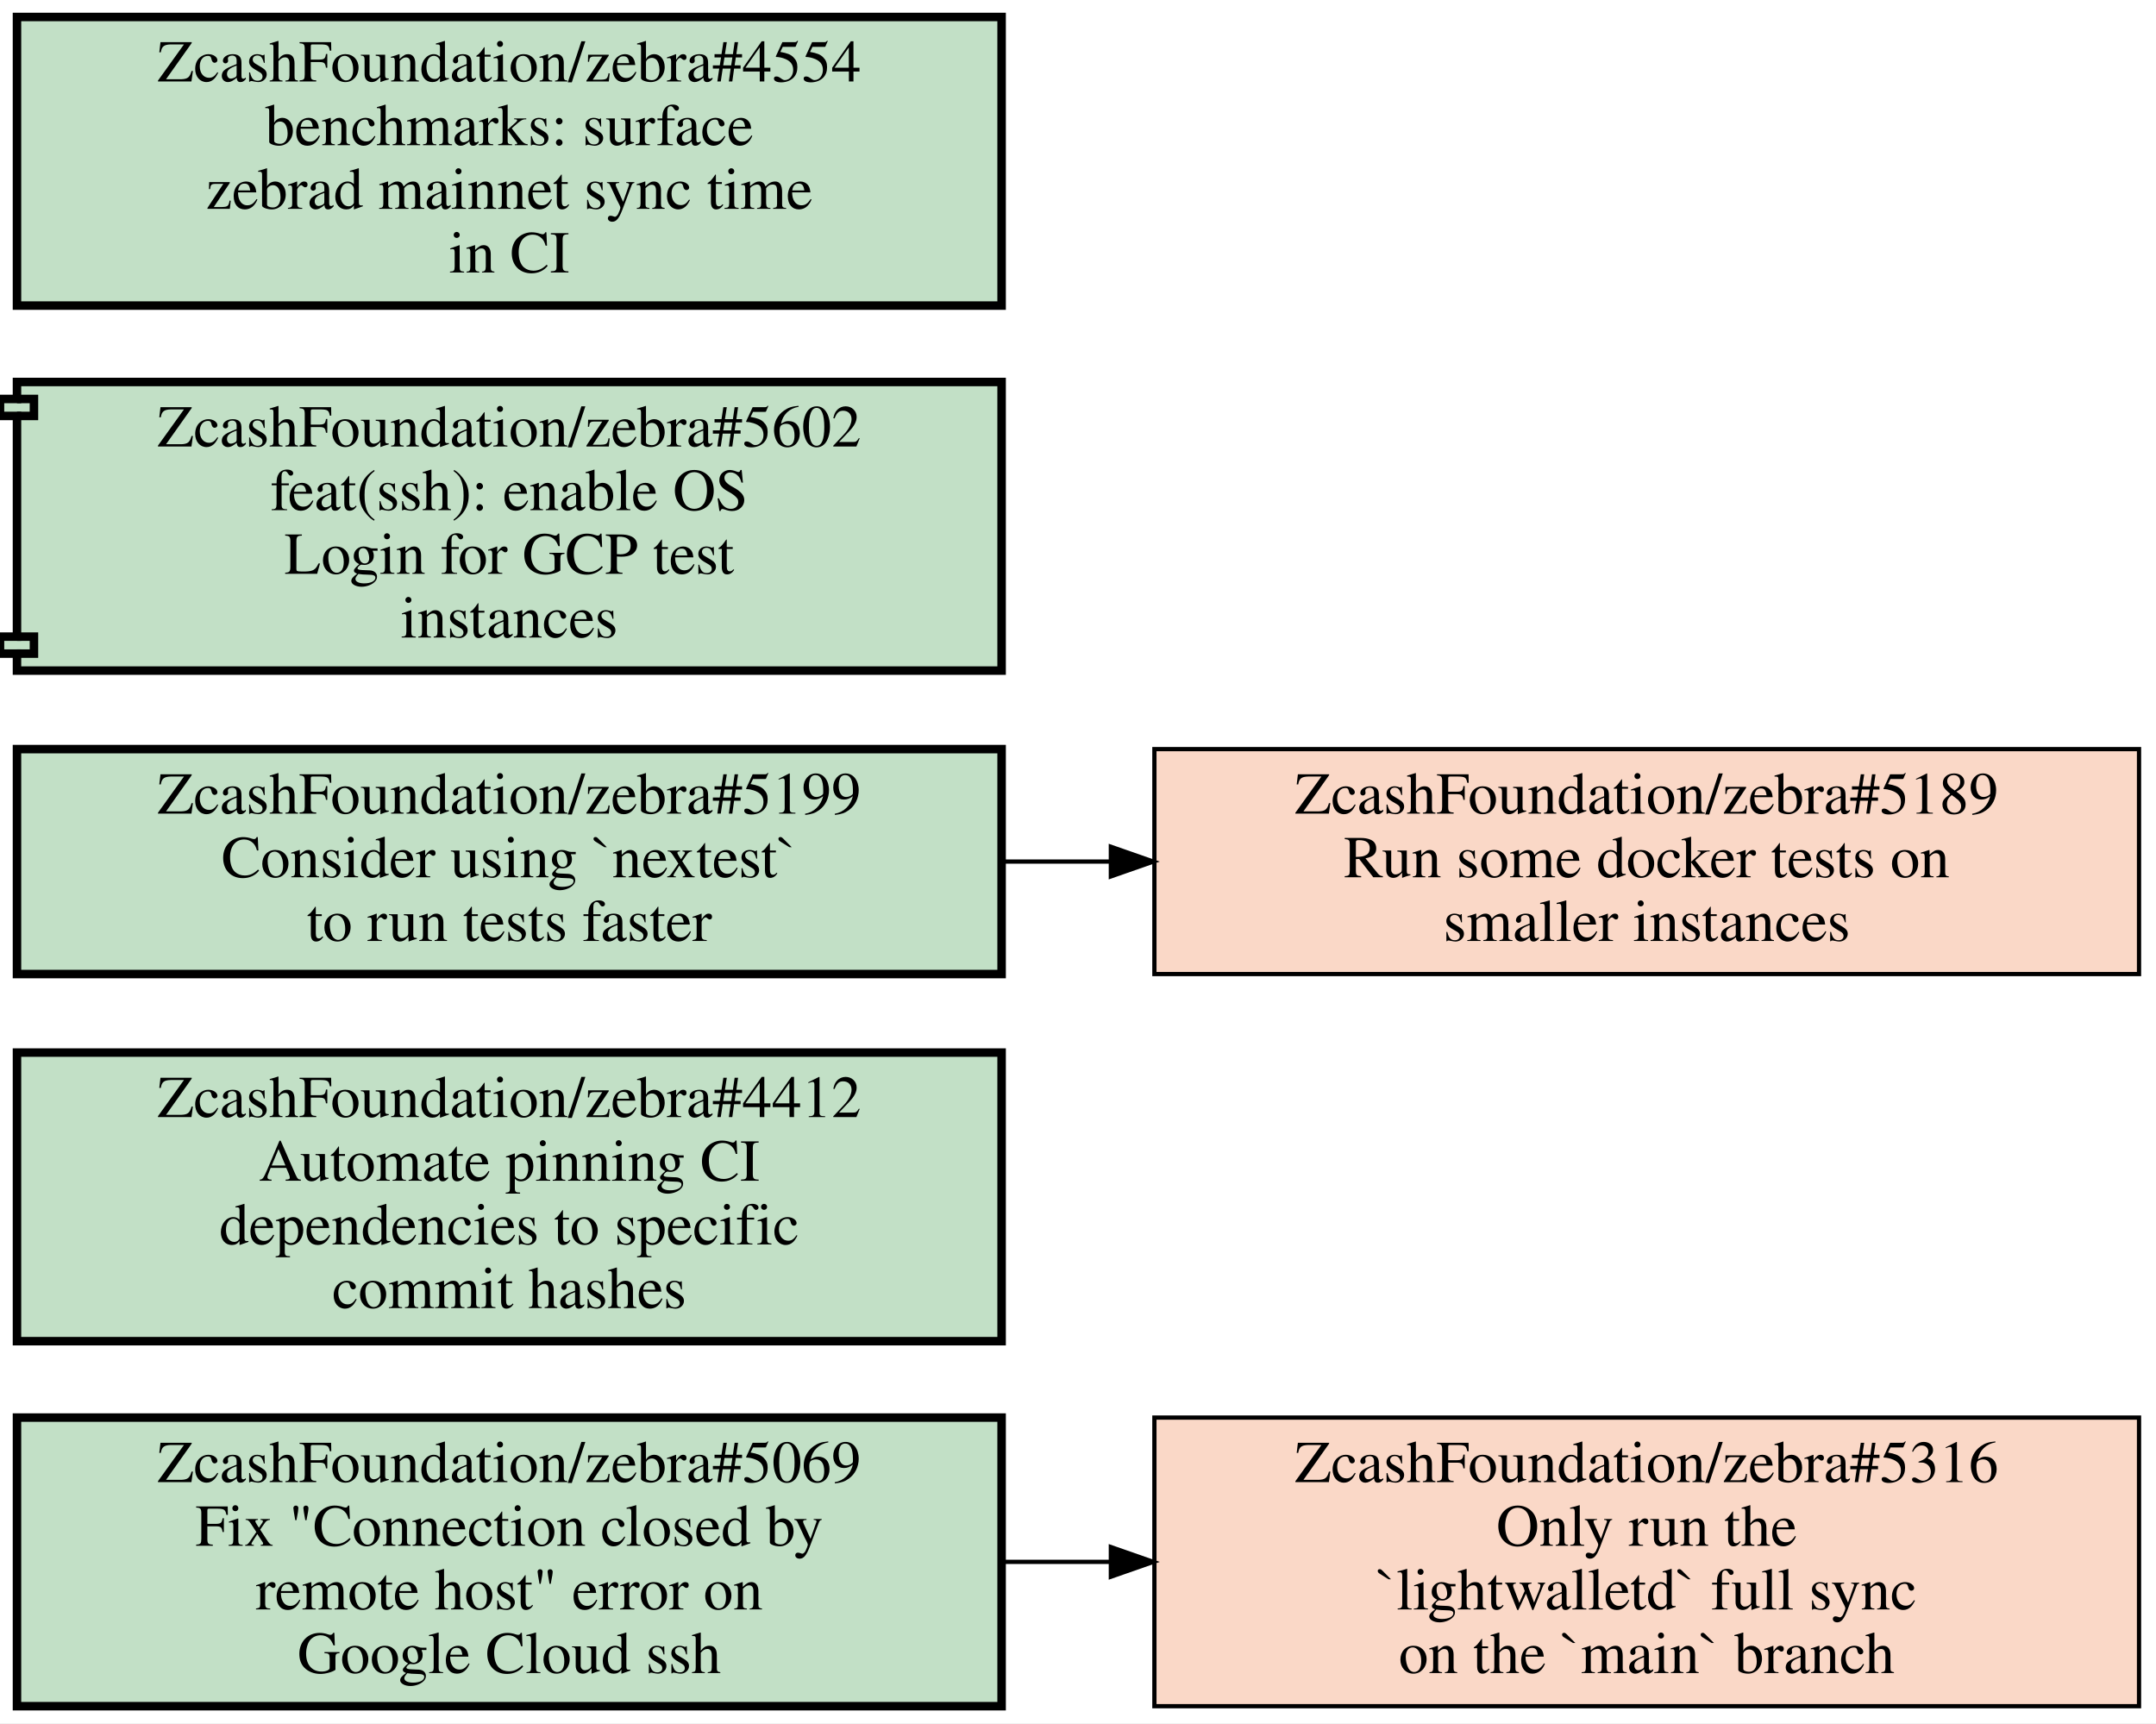
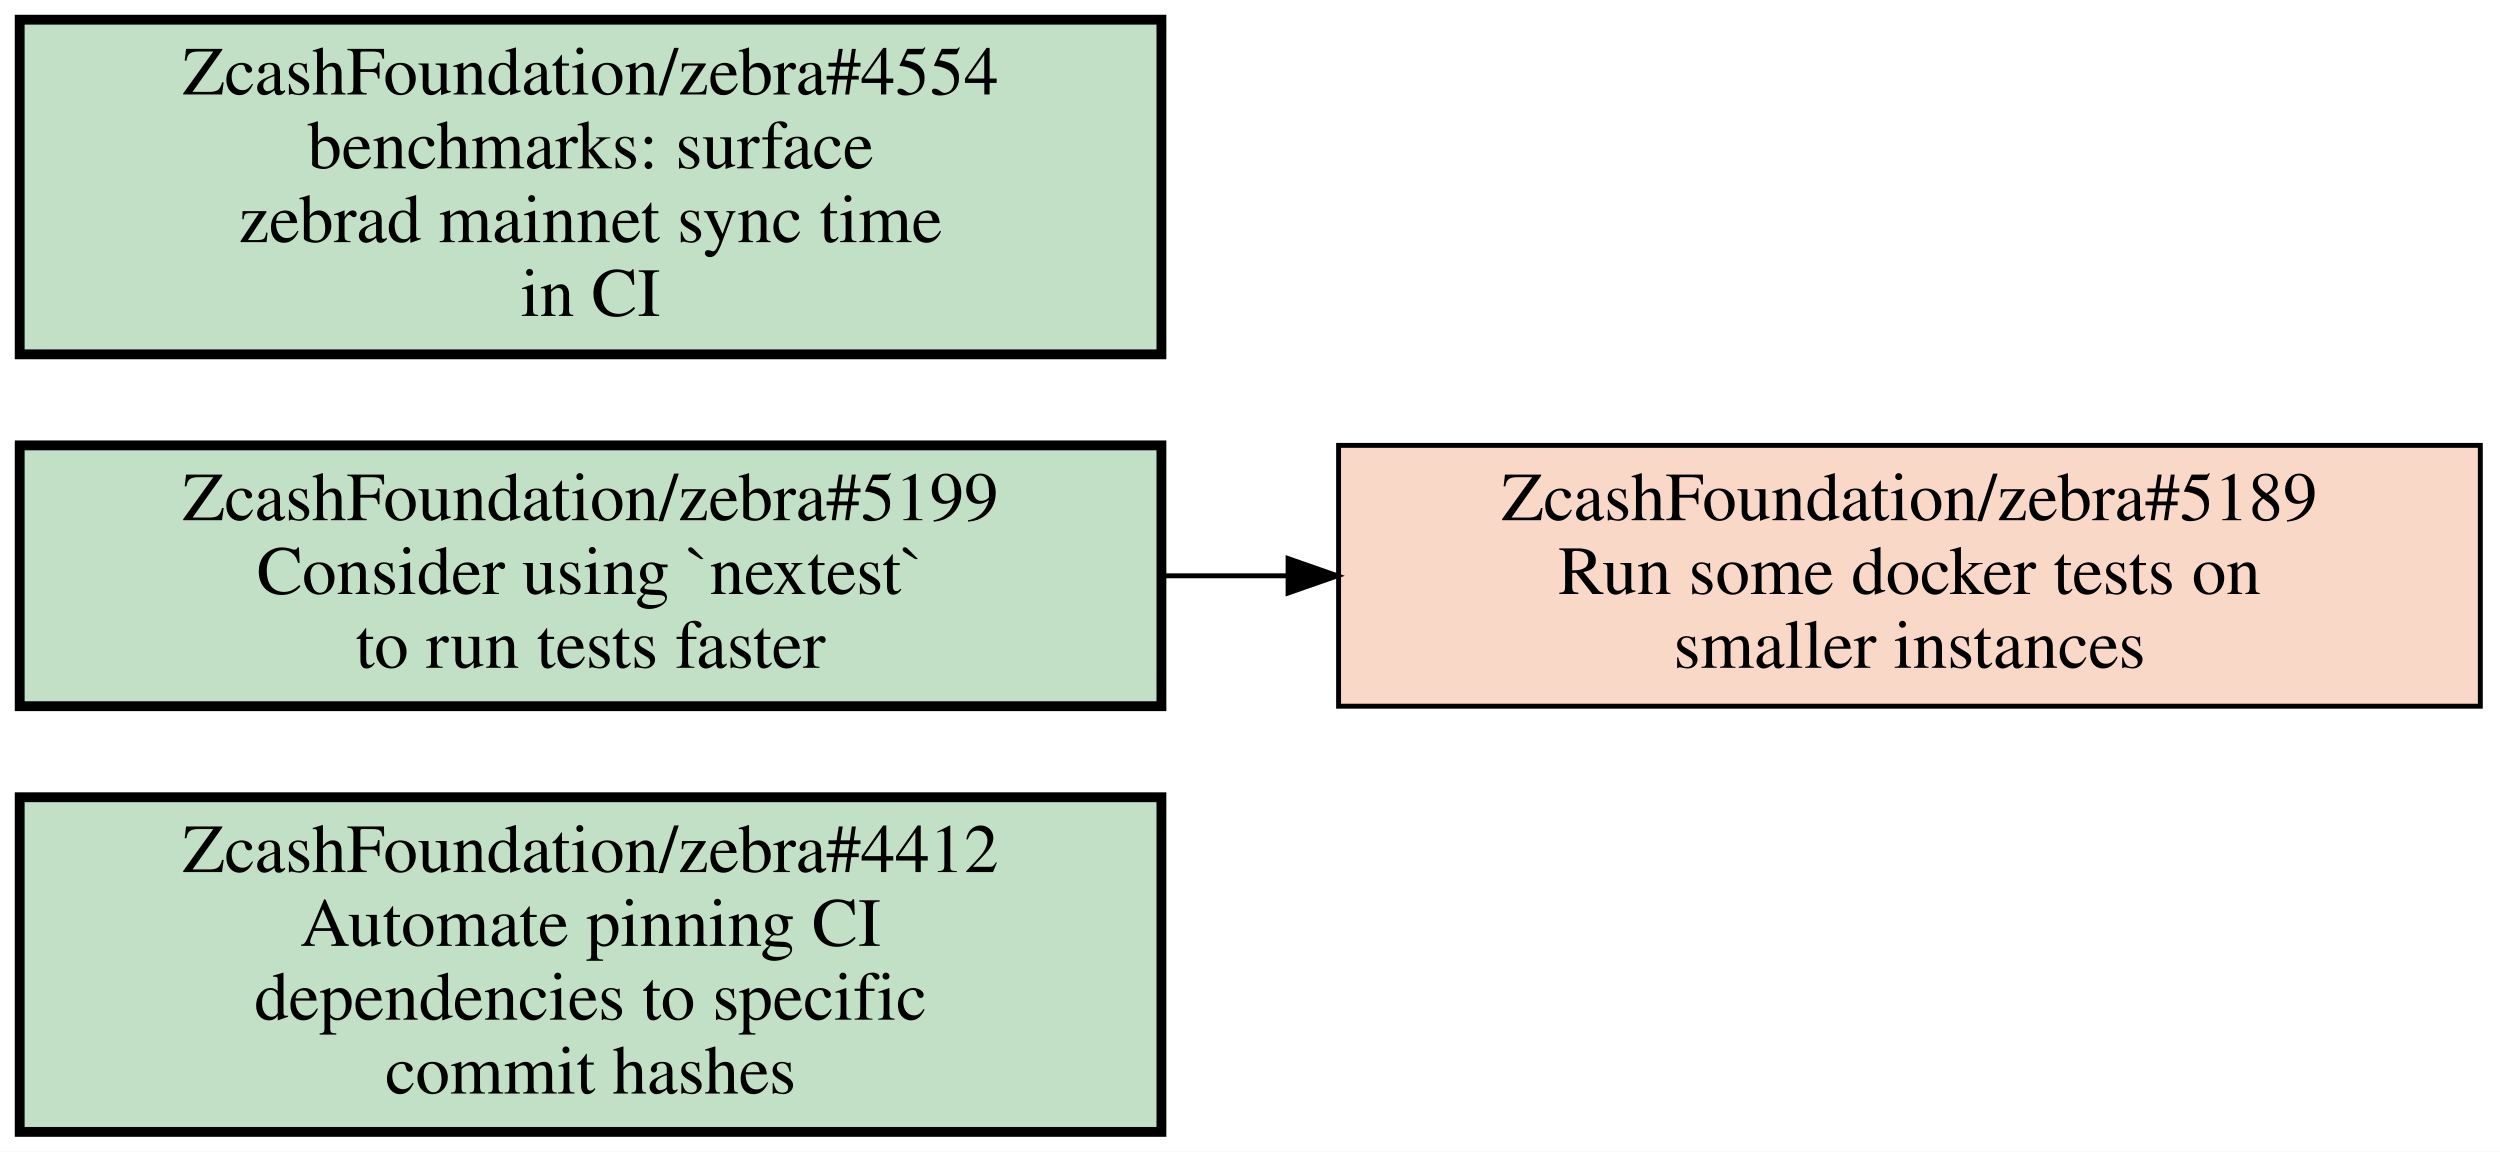
- <svg xmlns="http://www.w3.org/2000/svg" xmlns:xlink="http://www.w3.org/1999/xlink" width="508pt" height="406pt" viewBox="0.00 0.00 508.00 406.00">
-   <g id="graph0" class="graph" transform="scale(1 1) rotate(0) translate(4 402)">
-     <polygon fill="#ffffff" stroke="transparent" points="-4,4 -4,-402 504,-402 504,4 -4,4" />
-     <g id="node1" class="node closed">
+ <svg xmlns="http://www.w3.org/2000/svg" xmlns:xlink="http://www.w3.org/1999/xlink" width="508pt" height="234pt" viewBox="0.00 0.00 508.00 234.00">
+   <g id="graph0" class="graph" transform="scale(1 1) rotate(0) translate(4 230)">
+     <polygon fill="#ffffff" stroke="transparent" points="-4,4 -4,-230 504,-230 504,4 -4,4" />
+     <g id="node1" class="node open">
      <g id="a_node1">
-         <a xlink:href="https://github.com/ZcashFoundation/zebra/issues/5316" xlink:title="ZcashFoundation/zebra#5316&#10;Only run the&#10;`lightwalletd` full sync&#10;on the `main` branch" target="_blank">
-           <polygon fill="#fad8c7" stroke="#000000" points="500,-68 268,-68 268,0 500,0 500,-68" />
-           <text text-anchor="middle" x="384" y="-52.8" font-family="Times,serif" font-size="14.00" fill="#000000">ZcashFoundation/zebra#5316</text>
-           <text text-anchor="middle" x="384" y="-37.8" font-family="Times,serif" font-size="14.00" fill="#000000">Only run the</text>
-           <text text-anchor="middle" x="384" y="-22.8" font-family="Times,serif" font-size="14.00" fill="#000000">`lightwalletd` full sync</text>
-           <text text-anchor="middle" x="384" y="-7.8" font-family="Times,serif" font-size="14.00" fill="#000000">on the `main` branch</text>
+         <a xlink:href="https://github.com/ZcashFoundation/zebra/issues/4412" xlink:title="ZcashFoundation/zebra#4412&#10;Automate pinning CI&#10;dependencies to specific&#10;commit hashes" target="_blank">
+           <polygon fill="#c2e0c6" stroke="#000000" stroke-width="2" points="232,-68 0,-68 0,0 232,0 232,-68" />
+           <text text-anchor="middle" x="116" y="-52.8" font-family="Times,serif" font-size="14.00" fill="#000000">ZcashFoundation/zebra#4412</text>
+           <text text-anchor="middle" x="116" y="-37.8" font-family="Times,serif" font-size="14.00" fill="#000000">Automate pinning CI</text>
+           <text text-anchor="middle" x="116" y="-22.8" font-family="Times,serif" font-size="14.00" fill="#000000">dependencies to specific</text>
+           <text text-anchor="middle" x="116" y="-7.8" font-family="Times,serif" font-size="14.00" fill="#000000">commit hashes</text>
        </a>
      </g>
    </g>
-     <g id="node2" class="node open">
+     <g id="node2" class="node closed">
      <g id="a_node2">
-         <a xlink:href="https://github.com/ZcashFoundation/zebra/issues/5069" xlink:title="ZcashFoundation/zebra#5069&#10;Fix &quot;Connection closed by&#10;remote host&quot; error on&#10;Google Cloud ssh" target="_blank">
-           <polygon fill="#c2e0c6" stroke="#000000" stroke-width="2" points="232,-68 0,-68 0,0 232,0 232,-68" />
-           <text text-anchor="middle" x="116" y="-52.8" font-family="Times,serif" font-size="14.00" fill="#000000">ZcashFoundation/zebra#5069</text>
-           <text text-anchor="middle" x="116" y="-37.8" font-family="Times,serif" font-size="14.00" fill="#000000">Fix "Connection closed by</text>
-           <text text-anchor="middle" x="116" y="-22.8" font-family="Times,serif" font-size="14.00" fill="#000000">remote host" error on</text>
-           <text text-anchor="middle" x="116" y="-7.8" font-family="Times,serif" font-size="14.00" fill="#000000">Google Cloud ssh</text>
+         <a xlink:href="https://github.com/ZcashFoundation/zebra/issues/5189" xlink:title="ZcashFoundation/zebra#5189&#10;Run some docker tests on&#10;smaller instances" target="_blank">
+           <polygon fill="#fad8c7" stroke="#000000" points="500,-139.5 268,-139.5 268,-86.5 500,-86.5 500,-139.5" />
+           <text text-anchor="middle" x="384" y="-124.3" font-family="Times,serif" font-size="14.00" fill="#000000">ZcashFoundation/zebra#5189</text>
+           <text text-anchor="middle" x="384" y="-109.3" font-family="Times,serif" font-size="14.00" fill="#000000">Run some docker tests on</text>
+           <text text-anchor="middle" x="384" y="-94.3" font-family="Times,serif" font-size="14.00" fill="#000000">smaller instances</text>
+         </a>
+       </g>
+     </g>
+     <g id="node3" class="node open">
+       <g id="a_node3">
+         <a xlink:href="https://github.com/ZcashFoundation/zebra/issues/5199" xlink:title="ZcashFoundation/zebra#5199&#10;Consider using `nextest`&#10;to run tests faster" target="_blank">
+           <polygon fill="#c2e0c6" stroke="#000000" stroke-width="2" points="232,-139.5 0,-139.5 0,-86.5 232,-86.5 232,-139.5" />
+           <text text-anchor="middle" x="116" y="-124.3" font-family="Times,serif" font-size="14.00" fill="#000000">ZcashFoundation/zebra#5199</text>
+           <text text-anchor="middle" x="116" y="-109.3" font-family="Times,serif" font-size="14.00" fill="#000000">Consider using `nextest`</text>
+           <text text-anchor="middle" x="116" y="-94.3" font-family="Times,serif" font-size="14.00" fill="#000000">to run tests faster</text>
        </a>
      </g>
    </g>
    <g id="edge1" class="edge">
-       <path fill="none" stroke="#000000" d="M232.38,-34C240.71,-34 249.14,-34 257.53,-34" />
-       <polygon fill="#000000" stroke="#000000" points="257.74,-37.5 267.74,-34 257.74,-30.5 257.74,-37.5" />
+       <path fill="none" stroke="#000000" d="M232.38,-113C240.71,-113 249.14,-113 257.53,-113" />
+       <polygon fill="#000000" stroke="#000000" points="257.74,-116.5 267.74,-113 257.74,-109.5 257.74,-116.5" />
    </g>
-     <g id="node3" class="node open">
-       <g id="a_node3">
-         <a xlink:href="https://github.com/ZcashFoundation/zebra/issues/4412" xlink:title="ZcashFoundation/zebra#4412&#10;Automate pinning CI&#10;dependencies to specific&#10;commit hashes" target="_blank">
-           <polygon fill="#c2e0c6" stroke="#000000" stroke-width="2" points="232,-154 0,-154 0,-86 232,-86 232,-154" />
-           <text text-anchor="middle" x="116" y="-138.8" font-family="Times,serif" font-size="14.00" fill="#000000">ZcashFoundation/zebra#4412</text>
-           <text text-anchor="middle" x="116" y="-123.8" font-family="Times,serif" font-size="14.00" fill="#000000">Automate pinning CI</text>
-           <text text-anchor="middle" x="116" y="-108.8" font-family="Times,serif" font-size="14.00" fill="#000000">dependencies to specific</text>
-           <text text-anchor="middle" x="116" y="-93.8" font-family="Times,serif" font-size="14.00" fill="#000000">commit hashes</text>
-         </a>
-       </g>
-     </g>
-     <g id="node4" class="node closed">
+     <g id="node4" class="node open">
      <g id="a_node4">
-         <a xlink:href="https://github.com/ZcashFoundation/zebra/issues/5189" xlink:title="ZcashFoundation/zebra#5189&#10;Run some docker tests on&#10;smaller instances" target="_blank">
-           <polygon fill="#fad8c7" stroke="#000000" points="500,-225.5 268,-225.5 268,-172.5 500,-172.5 500,-225.5" />
-           <text text-anchor="middle" x="384" y="-210.3" font-family="Times,serif" font-size="14.00" fill="#000000">ZcashFoundation/zebra#5189</text>
-           <text text-anchor="middle" x="384" y="-195.3" font-family="Times,serif" font-size="14.00" fill="#000000">Run some docker tests on</text>
-           <text text-anchor="middle" x="384" y="-180.3" font-family="Times,serif" font-size="14.00" fill="#000000">smaller instances</text>
-         </a>
-       </g>
-     </g>
-     <g id="node5" class="node open">
-       <g id="a_node5">
-         <a xlink:href="https://github.com/ZcashFoundation/zebra/pull/5602" xlink:title="ZcashFoundation/zebra#5602&#10;feat(ssh): enable OS&#10;Login for GCP test&#10;instances" target="_blank">
-           <polygon fill="#c2e0c6" stroke="#000000" stroke-width="2" points="232,-312 0,-312 0,-308 -4,-308 -4,-304 0,-304 0,-252 -4,-252 -4,-248 0,-248 0,-244 232,-244 232,-312" />
-           <polyline fill="none" stroke="#000000" stroke-width="2" points="0,-308 4,-308 4,-304 0,-304 " />
-           <polyline fill="none" stroke="#000000" stroke-width="2" points="0,-252 4,-252 4,-248 0,-248 " />
-           <text text-anchor="middle" x="116" y="-296.8" font-family="Times,serif" font-size="14.00" fill="#000000">ZcashFoundation/zebra#5602</text>
-           <text text-anchor="middle" x="116" y="-281.8" font-family="Times,serif" font-size="14.00" fill="#000000">feat(ssh): enable OS</text>
-           <text text-anchor="middle" x="116" y="-266.8" font-family="Times,serif" font-size="14.00" fill="#000000">Login for GCP test</text>
-           <text text-anchor="middle" x="116" y="-251.8" font-family="Times,serif" font-size="14.00" fill="#000000">instances</text>
-         </a>
-       </g>
-     </g>
-     <g id="node6" class="node open">
-       <g id="a_node6">
-         <a xlink:href="https://github.com/ZcashFoundation/zebra/issues/5199" xlink:title="ZcashFoundation/zebra#5199&#10;Consider using `nextest`&#10;to run tests faster" target="_blank">
-           <polygon fill="#c2e0c6" stroke="#000000" stroke-width="2" points="232,-225.5 0,-225.5 0,-172.5 232,-172.5 232,-225.5" />
-           <text text-anchor="middle" x="116" y="-210.3" font-family="Times,serif" font-size="14.00" fill="#000000">ZcashFoundation/zebra#5199</text>
-           <text text-anchor="middle" x="116" y="-195.3" font-family="Times,serif" font-size="14.00" fill="#000000">Consider using `nextest`</text>
-           <text text-anchor="middle" x="116" y="-180.3" font-family="Times,serif" font-size="14.00" fill="#000000">to run tests faster</text>
-         </a>
-       </g>
-     </g>
-     <g id="edge2" class="edge">
-       <path fill="none" stroke="#000000" d="M232.38,-199C240.71,-199 249.14,-199 257.53,-199" />
-       <polygon fill="#000000" stroke="#000000" points="257.74,-202.5 267.74,-199 257.74,-195.5 257.74,-202.5" />
-     </g>
-     <g id="node7" class="node open">
-       <g id="a_node7">
        <a xlink:href="https://github.com/ZcashFoundation/zebra/issues/4554" xlink:title="ZcashFoundation/zebra#4554&#10;benchmarks: surface&#10;zebrad mainnet sync time&#10;in CI" target="_blank">
-           <polygon fill="#c2e0c6" stroke="#000000" stroke-width="2" points="232,-398 0,-398 0,-330 232,-330 232,-398" />
-           <text text-anchor="middle" x="116" y="-382.8" font-family="Times,serif" font-size="14.00" fill="#000000">ZcashFoundation/zebra#4554</text>
-           <text text-anchor="middle" x="116" y="-367.8" font-family="Times,serif" font-size="14.00" fill="#000000">benchmarks: surface</text>
-           <text text-anchor="middle" x="116" y="-352.8" font-family="Times,serif" font-size="14.00" fill="#000000">zebrad mainnet sync time</text>
-           <text text-anchor="middle" x="116" y="-337.8" font-family="Times,serif" font-size="14.00" fill="#000000">in CI</text>
+           <polygon fill="#c2e0c6" stroke="#000000" stroke-width="2" points="232,-226 0,-226 0,-158 232,-158 232,-226" />
+           <text text-anchor="middle" x="116" y="-210.8" font-family="Times,serif" font-size="14.00" fill="#000000">ZcashFoundation/zebra#4554</text>
+           <text text-anchor="middle" x="116" y="-195.8" font-family="Times,serif" font-size="14.00" fill="#000000">benchmarks: surface</text>
+           <text text-anchor="middle" x="116" y="-180.8" font-family="Times,serif" font-size="14.00" fill="#000000">zebrad mainnet sync time</text>
+           <text text-anchor="middle" x="116" y="-165.8" font-family="Times,serif" font-size="14.00" fill="#000000">in CI</text>
        </a>
      </g>
    </g>
  </g>
</svg>
